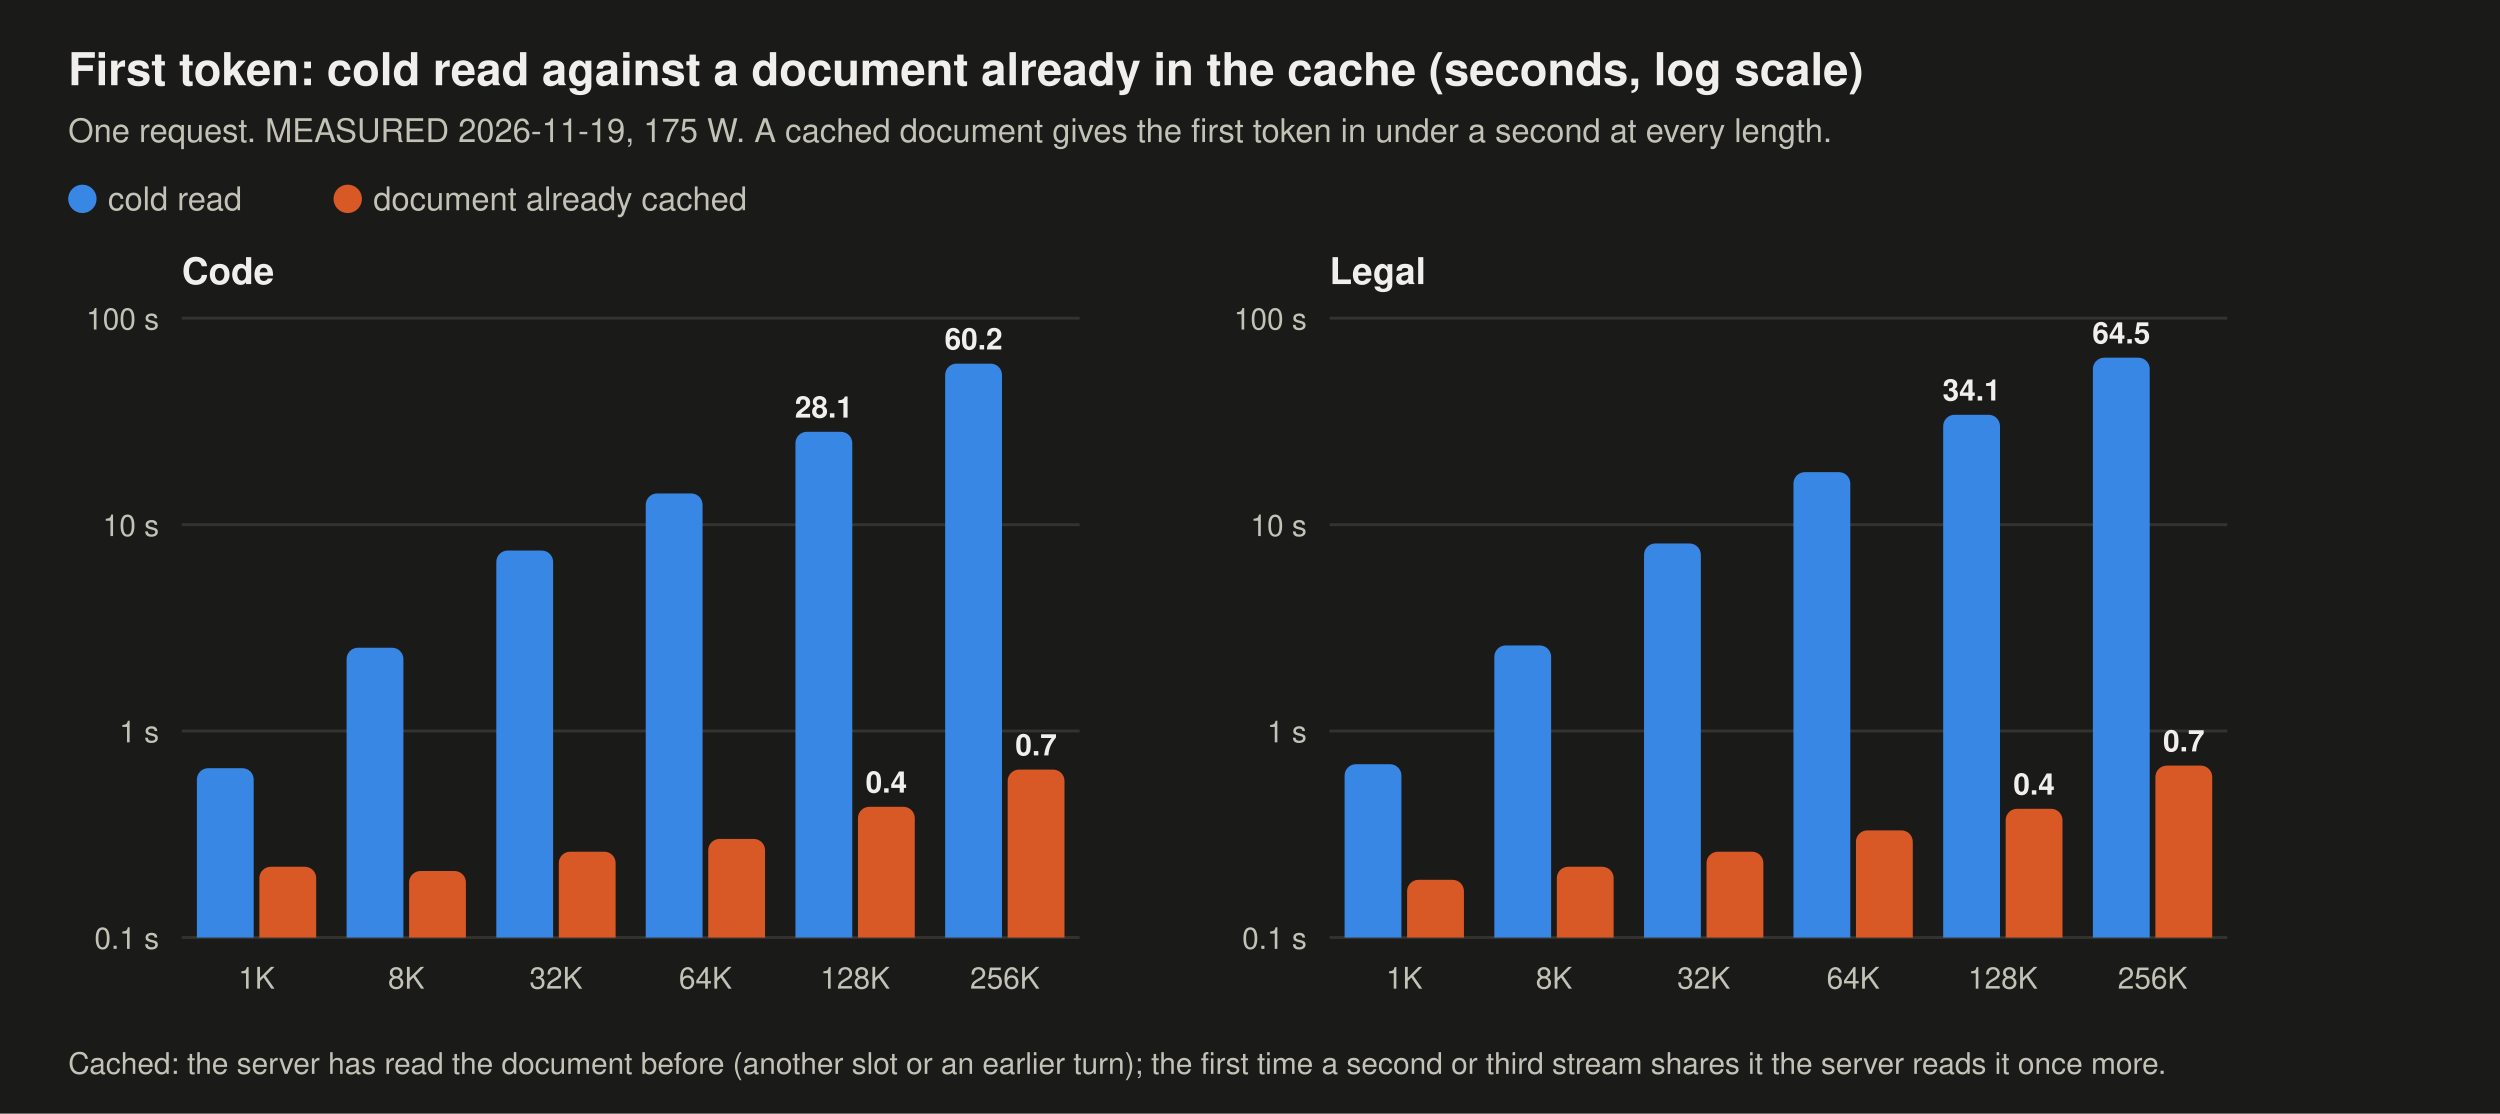
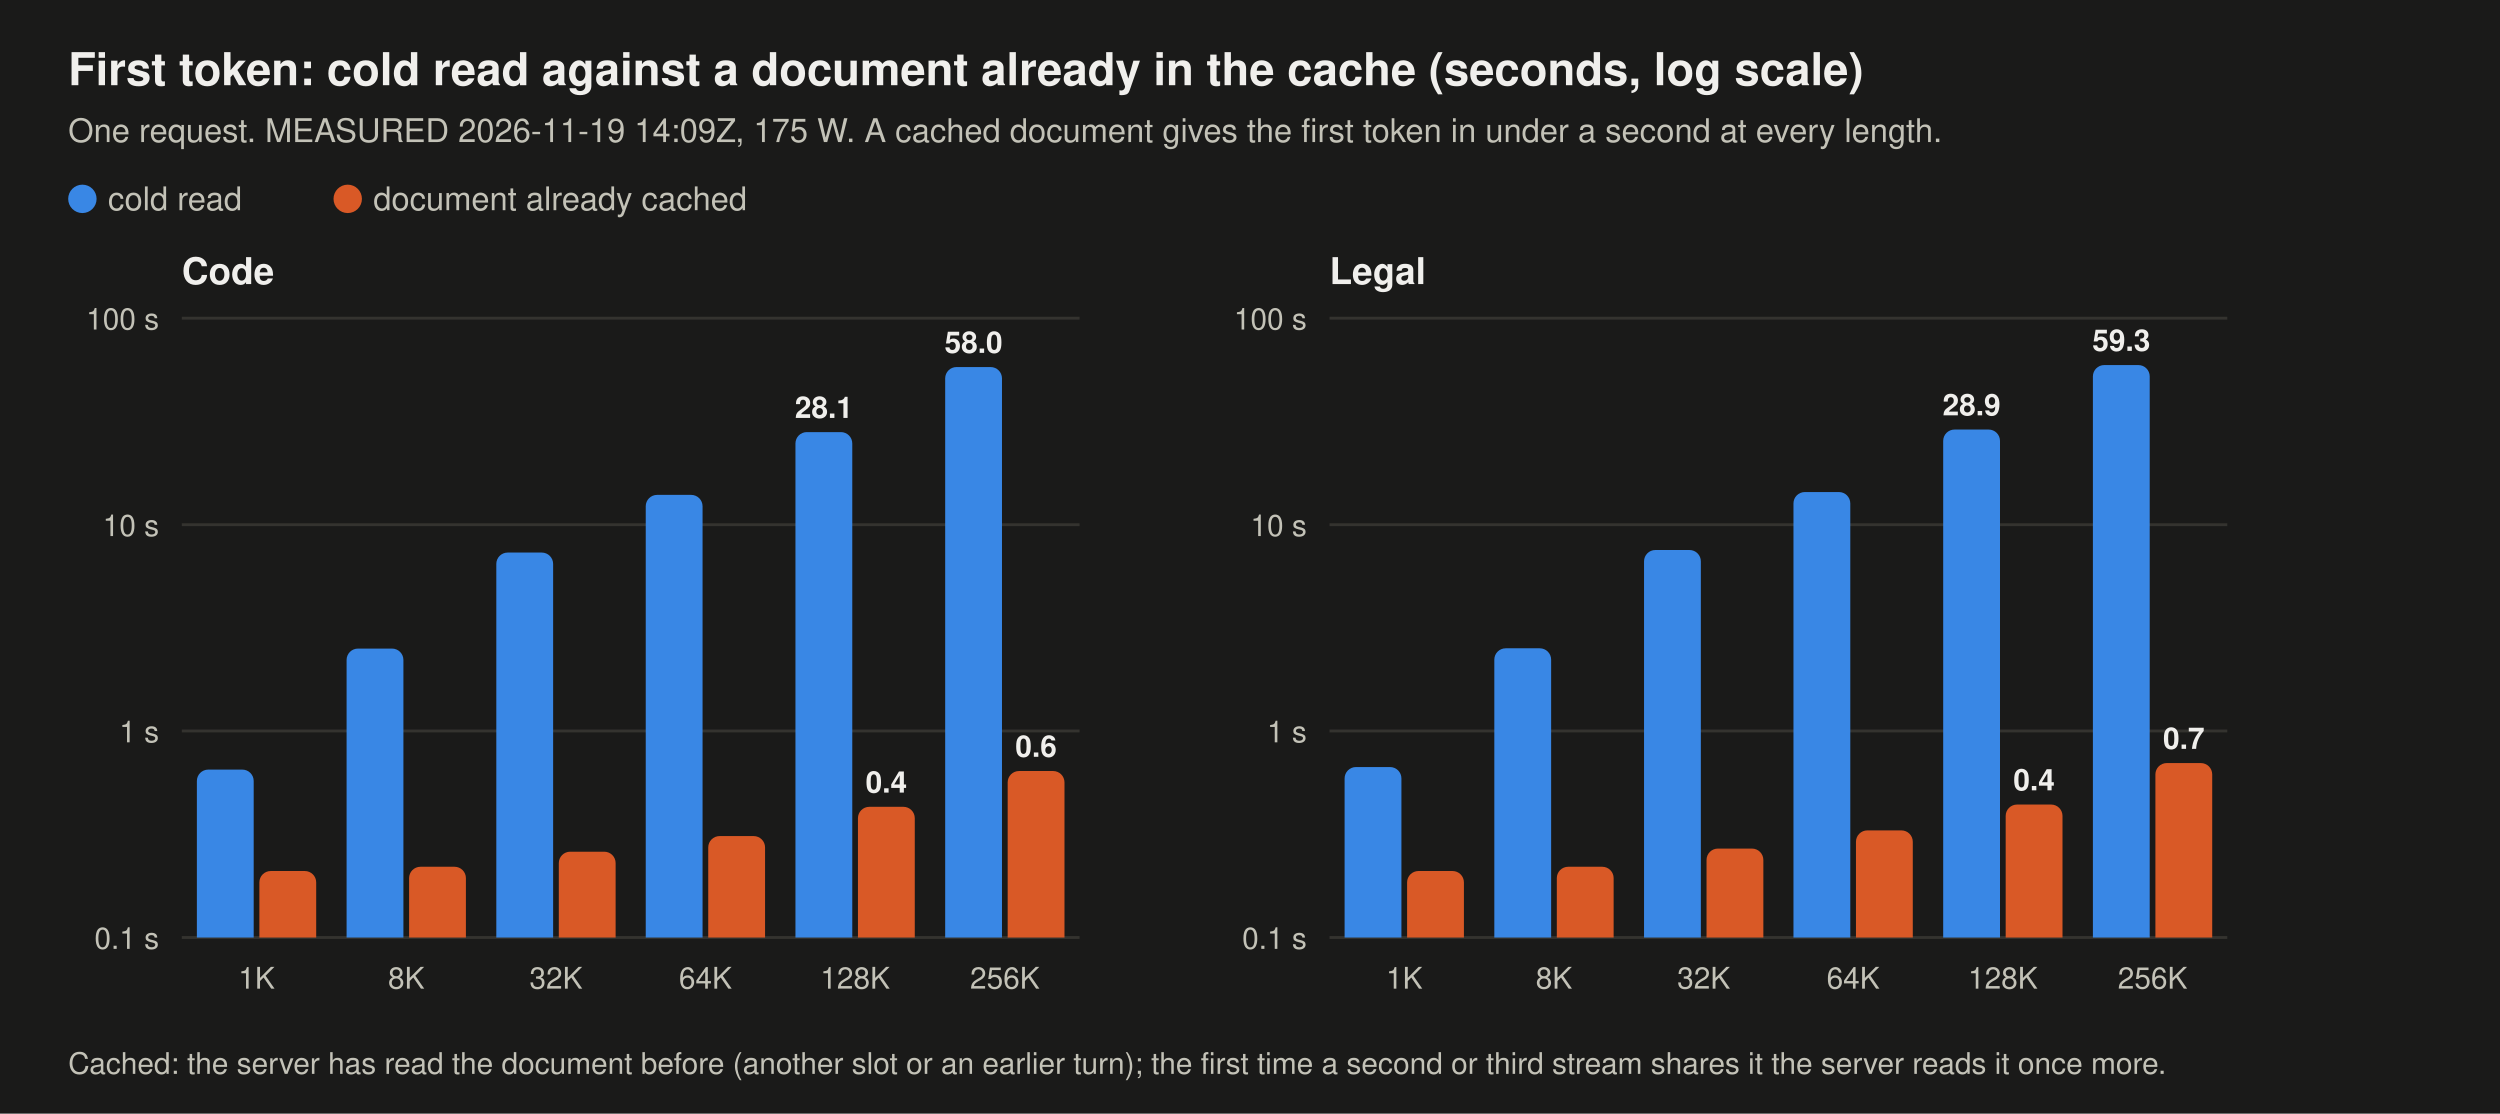
<svg xmlns="http://www.w3.org/2000/svg" width="880" height="392" viewBox="0 0 880 392" role="img" aria-label="First token: cold read against a document already in the cache (seconds, log scale)">
  <rect width="880" height="392" fill="#1a1a19" />
  <text x="24.0" y="30.0" font-family="-apple-system,BlinkMacSystemFont,'Segoe UI',Helvetica,Arial,sans-serif" font-size="16" fill="#f0efec" text-anchor="start" font-weight="600">First token: cold read against a document already in the cache (seconds, log scale)</text>
-   <text x="24.0" y="50.0" font-family="-apple-system,BlinkMacSystemFont,'Segoe UI',Helvetica,Arial,sans-serif" font-size="11.5" fill="#c3c2b7" text-anchor="start" font-weight="normal">One request. MEASURED 2026-11-19, 175 W. A cached document gives the first token in under a second at every length.</text>
+   <text x="24.0" y="50.0" font-family="-apple-system,BlinkMacSystemFont,'Segoe UI',Helvetica,Arial,sans-serif" font-size="11.5" fill="#c3c2b7" text-anchor="start" font-weight="normal">One request. MEASURED 2026-11-19 14:09Z, 175 W. A cached document gives the first token in under a second at every length.</text>
  <circle cx="29" cy="70" r="5" fill="#3987e5" />
  <text x="38.0" y="74.0" font-family="-apple-system,BlinkMacSystemFont,'Segoe UI',Helvetica,Arial,sans-serif" font-size="11.5" fill="#c3c2b7" text-anchor="start" font-weight="normal">cold read</text>
  <circle cx="122.4" cy="70" r="5" fill="#d95926" />
  <text x="131.4" y="74.0" font-family="-apple-system,BlinkMacSystemFont,'Segoe UI',Helvetica,Arial,sans-serif" font-size="11.5" fill="#c3c2b7" text-anchor="start" font-weight="normal">document already cached</text>
  <text x="64.0" y="100.0" font-family="-apple-system,BlinkMacSystemFont,'Segoe UI',Helvetica,Arial,sans-serif" font-size="13" fill="#f0efec" text-anchor="start" font-weight="600">Code</text>
  <line x1="64" x2="380" y1="330.0" y2="330.0" stroke="#34332f" stroke-width="1" />
  <text x="56.0" y="334.0" font-family="-apple-system,BlinkMacSystemFont,'Segoe UI',Helvetica,Arial,sans-serif" font-size="10.5" fill="#c3c2b7" text-anchor="end" font-weight="normal">0.1 s</text>
  <line x1="64" x2="380" y1="257.3" y2="257.3" stroke="#34332f" stroke-width="1" />
  <text x="56.0" y="261.3" font-family="-apple-system,BlinkMacSystemFont,'Segoe UI',Helvetica,Arial,sans-serif" font-size="10.5" fill="#c3c2b7" text-anchor="end" font-weight="normal">1 s</text>
  <line x1="64" x2="380" y1="184.7" y2="184.7" stroke="#34332f" stroke-width="1" />
  <text x="56.0" y="188.7" font-family="-apple-system,BlinkMacSystemFont,'Segoe UI',Helvetica,Arial,sans-serif" font-size="10.5" fill="#c3c2b7" text-anchor="end" font-weight="normal">10 s</text>
  <line x1="64" x2="380" y1="112.0" y2="112.0" stroke="#34332f" stroke-width="1" />
  <text x="56.0" y="116.0" font-family="-apple-system,BlinkMacSystemFont,'Segoe UI',Helvetica,Arial,sans-serif" font-size="10.5" fill="#c3c2b7" text-anchor="end" font-weight="normal">100 s</text>
  <text x="90.3" y="348.0" font-family="-apple-system,BlinkMacSystemFont,'Segoe UI',Helvetica,Arial,sans-serif" font-size="10.5" fill="#c3c2b7" text-anchor="middle" font-weight="normal">1K</text>
-   <path d="M69.3,330 v-55.6 a4,4 0 0 1 4,-4 h12 a4,4 0 0 1 4,4 v55.6 z" fill="#3987e5" />
-   <path d="M91.3,330 v-20.9 a4,4 0 0 1 4,-4 h12 a4,4 0 0 1 4,4 v20.9 z" fill="#d95926" />
+   <path d="M69.3,330 v-55.1 a4,4 0 0 1 4,-4 h12 a4,4 0 0 1 4,4 v55.1 z" fill="#3987e5" />
+   <path d="M91.3,330 v-19.4 a4,4 0 0 1 4,-4 h12 a4,4 0 0 1 4,4 v19.4 z" fill="#d95926" />
  <text x="143.0" y="348.0" font-family="-apple-system,BlinkMacSystemFont,'Segoe UI',Helvetica,Arial,sans-serif" font-size="10.5" fill="#c3c2b7" text-anchor="middle" font-weight="normal">8K</text>
-   <path d="M122.0,330 v-98.0 a4,4 0 0 1 4,-4 h12 a4,4 0 0 1 4,4 v98.0 z" fill="#3987e5" />
-   <path d="M144.0,330 v-19.4 a4,4 0 0 1 4,-4 h12 a4,4 0 0 1 4,4 v19.4 z" fill="#d95926" />
+   <path d="M122.0,330 v-97.7 a4,4 0 0 1 4,-4 h12 a4,4 0 0 1 4,4 v97.7 z" fill="#3987e5" />
+   <path d="M144.0,330 v-20.9 a4,4 0 0 1 4,-4 h12 a4,4 0 0 1 4,4 v20.9 z" fill="#d95926" />
  <text x="195.7" y="348.0" font-family="-apple-system,BlinkMacSystemFont,'Segoe UI',Helvetica,Arial,sans-serif" font-size="10.5" fill="#c3c2b7" text-anchor="middle" font-weight="normal">32K</text>
-   <path d="M174.7,330 v-132.2 a4,4 0 0 1 4,-4 h12 a4,4 0 0 1 4,4 v132.2 z" fill="#3987e5" />
+   <path d="M174.7,330 v-131.5 a4,4 0 0 1 4,-4 h12 a4,4 0 0 1 4,4 v131.5 z" fill="#3987e5" />
  <path d="M196.7,330 v-26.2 a4,4 0 0 1 4,-4 h12 a4,4 0 0 1 4,4 v26.2 z" fill="#d95926" />
  <text x="248.3" y="348.0" font-family="-apple-system,BlinkMacSystemFont,'Segoe UI',Helvetica,Arial,sans-serif" font-size="10.5" fill="#c3c2b7" text-anchor="middle" font-weight="normal">64K</text>
-   <path d="M227.3,330 v-152.3 a4,4 0 0 1 4,-4 h12 a4,4 0 0 1 4,4 v152.3 z" fill="#3987e5" />
-   <path d="M249.3,330 v-30.7 a4,4 0 0 1 4,-4 h12 a4,4 0 0 1 4,4 v30.7 z" fill="#d95926" />
+   <path d="M227.3,330 v-151.8 a4,4 0 0 1 4,-4 h12 a4,4 0 0 1 4,4 v151.8 z" fill="#3987e5" />
+   <path d="M249.3,330 v-31.7 a4,4 0 0 1 4,-4 h12 a4,4 0 0 1 4,4 v31.7 z" fill="#d95926" />
  <text x="301.0" y="348.0" font-family="-apple-system,BlinkMacSystemFont,'Segoe UI',Helvetica,Arial,sans-serif" font-size="10.5" fill="#c3c2b7" text-anchor="middle" font-weight="normal">128K</text>
-   <path d="M280.0,330 v-174.0 a4,4 0 0 1 4,-4 h12 a4,4 0 0 1 4,4 v174.0 z" fill="#3987e5" />
-   <text x="290.0" y="147.0" font-family="-apple-system,BlinkMacSystemFont,'Segoe UI',Helvetica,Arial,sans-serif" font-size="10.5" fill="#f0efec" text-anchor="middle" font-weight="600">28.1</text>
+   <path d="M280.0,330 v-173.9 a4,4 0 0 1 4,-4 h12 a4,4 0 0 1 4,4 v173.9 z" fill="#3987e5" />
+   <text x="290.0" y="147.1" font-family="-apple-system,BlinkMacSystemFont,'Segoe UI',Helvetica,Arial,sans-serif" font-size="10.5" fill="#f0efec" text-anchor="middle" font-weight="600">28.1</text>
  <path d="M302.0,330 v-42.0 a4,4 0 0 1 4,-4 h12 a4,4 0 0 1 4,4 v42.0 z" fill="#d95926" />
  <text x="312.0" y="279.0" font-family="-apple-system,BlinkMacSystemFont,'Segoe UI',Helvetica,Arial,sans-serif" font-size="10.5" fill="#f0efec" text-anchor="middle" font-weight="600">0.4</text>
  <text x="353.7" y="348.0" font-family="-apple-system,BlinkMacSystemFont,'Segoe UI',Helvetica,Arial,sans-serif" font-size="10.5" fill="#c3c2b7" text-anchor="middle" font-weight="normal">256K</text>
-   <path d="M332.7,330 v-198.0 a4,4 0 0 1 4,-4 h12 a4,4 0 0 1 4,4 v198.0 z" fill="#3987e5" />
-   <text x="342.7" y="123.0" font-family="-apple-system,BlinkMacSystemFont,'Segoe UI',Helvetica,Arial,sans-serif" font-size="10.5" fill="#f0efec" text-anchor="middle" font-weight="600">60.2</text>
-   <path d="M354.7,330 v-55.1 a4,4 0 0 1 4,-4 h12 a4,4 0 0 1 4,4 v55.1 z" fill="#d95926" />
-   <text x="364.7" y="265.9" font-family="-apple-system,BlinkMacSystemFont,'Segoe UI',Helvetica,Arial,sans-serif" font-size="10.5" fill="#f0efec" text-anchor="middle" font-weight="600">0.7</text>
+   <path d="M332.7,330 v-196.8 a4,4 0 0 1 4,-4 h12 a4,4 0 0 1 4,4 v196.8 z" fill="#3987e5" />
+   <text x="342.7" y="124.2" font-family="-apple-system,BlinkMacSystemFont,'Segoe UI',Helvetica,Arial,sans-serif" font-size="10.5" fill="#f0efec" text-anchor="middle" font-weight="600">58.0</text>
+   <path d="M354.7,330 v-54.6 a4,4 0 0 1 4,-4 h12 a4,4 0 0 1 4,4 v54.6 z" fill="#d95926" />
+   <text x="364.7" y="266.4" font-family="-apple-system,BlinkMacSystemFont,'Segoe UI',Helvetica,Arial,sans-serif" font-size="10.5" fill="#f0efec" text-anchor="middle" font-weight="600">0.6</text>
  <text x="468.0" y="100.0" font-family="-apple-system,BlinkMacSystemFont,'Segoe UI',Helvetica,Arial,sans-serif" font-size="13" fill="#f0efec" text-anchor="start" font-weight="600">Legal</text>
  <line x1="468" x2="784" y1="330.0" y2="330.0" stroke="#34332f" stroke-width="1" />
  <text x="460.0" y="334.0" font-family="-apple-system,BlinkMacSystemFont,'Segoe UI',Helvetica,Arial,sans-serif" font-size="10.5" fill="#c3c2b7" text-anchor="end" font-weight="normal">0.1 s</text>
  <line x1="468" x2="784" y1="257.3" y2="257.3" stroke="#34332f" stroke-width="1" />
  <text x="460.0" y="261.3" font-family="-apple-system,BlinkMacSystemFont,'Segoe UI',Helvetica,Arial,sans-serif" font-size="10.5" fill="#c3c2b7" text-anchor="end" font-weight="normal">1 s</text>
  <line x1="468" x2="784" y1="184.7" y2="184.7" stroke="#34332f" stroke-width="1" />
  <text x="460.0" y="188.7" font-family="-apple-system,BlinkMacSystemFont,'Segoe UI',Helvetica,Arial,sans-serif" font-size="10.5" fill="#c3c2b7" text-anchor="end" font-weight="normal">10 s</text>
  <line x1="468" x2="784" y1="112.0" y2="112.0" stroke="#34332f" stroke-width="1" />
  <text x="460.0" y="116.0" font-family="-apple-system,BlinkMacSystemFont,'Segoe UI',Helvetica,Arial,sans-serif" font-size="10.5" fill="#c3c2b7" text-anchor="end" font-weight="normal">100 s</text>
  <text x="494.3" y="348.0" font-family="-apple-system,BlinkMacSystemFont,'Segoe UI',Helvetica,Arial,sans-serif" font-size="10.5" fill="#c3c2b7" text-anchor="middle" font-weight="normal">1K</text>
-   <path d="M473.3,330 v-57.0 a4,4 0 0 1 4,-4 h12 a4,4 0 0 1 4,4 v57.0 z" fill="#3987e5" />
-   <path d="M495.3,330 v-16.3 a4,4 0 0 1 4,-4 h12 a4,4 0 0 1 4,4 v16.3 z" fill="#d95926" />
+   <path d="M473.3,330 v-56.0 a4,4 0 0 1 4,-4 h12 a4,4 0 0 1 4,4 v56.0 z" fill="#3987e5" />
+   <path d="M495.3,330 v-19.4 a4,4 0 0 1 4,-4 h12 a4,4 0 0 1 4,4 v19.4 z" fill="#d95926" />
  <text x="547.0" y="348.0" font-family="-apple-system,BlinkMacSystemFont,'Segoe UI',Helvetica,Arial,sans-serif" font-size="10.5" fill="#c3c2b7" text-anchor="middle" font-weight="normal">8K</text>
-   <path d="M526.0,330 v-98.8 a4,4 0 0 1 4,-4 h12 a4,4 0 0 1 4,4 v98.8 z" fill="#3987e5" />
+   <path d="M526.0,330 v-97.8 a4,4 0 0 1 4,-4 h12 a4,4 0 0 1 4,4 v97.8 z" fill="#3987e5" />
  <path d="M548.0,330 v-20.9 a4,4 0 0 1 4,-4 h12 a4,4 0 0 1 4,4 v20.9 z" fill="#d95926" />
  <text x="599.7" y="348.0" font-family="-apple-system,BlinkMacSystemFont,'Segoe UI',Helvetica,Arial,sans-serif" font-size="10.5" fill="#c3c2b7" text-anchor="middle" font-weight="normal">32K</text>
-   <path d="M578.7,330 v-134.7 a4,4 0 0 1 4,-4 h12 a4,4 0 0 1 4,4 v134.7 z" fill="#3987e5" />
-   <path d="M600.7,330 v-26.2 a4,4 0 0 1 4,-4 h12 a4,4 0 0 1 4,4 v26.2 z" fill="#d95926" />
+   <path d="M578.7,330 v-132.4 a4,4 0 0 1 4,-4 h12 a4,4 0 0 1 4,4 v132.4 z" fill="#3987e5" />
+   <path d="M600.7,330 v-27.3 a4,4 0 0 1 4,-4 h12 a4,4 0 0 1 4,4 v27.3 z" fill="#d95926" />
  <text x="652.3" y="348.0" font-family="-apple-system,BlinkMacSystemFont,'Segoe UI',Helvetica,Arial,sans-serif" font-size="10.5" fill="#c3c2b7" text-anchor="middle" font-weight="normal">64K</text>
-   <path d="M631.3,330 v-159.8 a4,4 0 0 1 4,-4 h12 a4,4 0 0 1 4,4 v159.8 z" fill="#3987e5" />
+   <path d="M631.3,330 v-152.8 a4,4 0 0 1 4,-4 h12 a4,4 0 0 1 4,4 v152.8 z" fill="#3987e5" />
  <path d="M653.3,330 v-33.7 a4,4 0 0 1 4,-4 h12 a4,4 0 0 1 4,4 v33.7 z" fill="#d95926" />
  <text x="705.0" y="348.0" font-family="-apple-system,BlinkMacSystemFont,'Segoe UI',Helvetica,Arial,sans-serif" font-size="10.5" fill="#c3c2b7" text-anchor="middle" font-weight="normal">128K</text>
-   <path d="M684.0,330 v-180.0 a4,4 0 0 1 4,-4 h12 a4,4 0 0 1 4,4 v180.0 z" fill="#3987e5" />
-   <text x="694.0" y="141.0" font-family="-apple-system,BlinkMacSystemFont,'Segoe UI',Helvetica,Arial,sans-serif" font-size="10.5" fill="#f0efec" text-anchor="middle" font-weight="600">34.1</text>
-   <path d="M706.0,330 v-41.3 a4,4 0 0 1 4,-4 h12 a4,4 0 0 1 4,4 v41.3 z" fill="#d95926" />
-   <text x="716.0" y="279.7" font-family="-apple-system,BlinkMacSystemFont,'Segoe UI',Helvetica,Arial,sans-serif" font-size="10.5" fill="#f0efec" text-anchor="middle" font-weight="600">0.4</text>
+   <path d="M684.0,330 v-174.8 a4,4 0 0 1 4,-4 h12 a4,4 0 0 1 4,4 v174.8 z" fill="#3987e5" />
+   <text x="694.0" y="146.2" font-family="-apple-system,BlinkMacSystemFont,'Segoe UI',Helvetica,Arial,sans-serif" font-size="10.5" fill="#f0efec" text-anchor="middle" font-weight="600">28.9</text>
+   <path d="M706.0,330 v-42.8 a4,4 0 0 1 4,-4 h12 a4,4 0 0 1 4,4 v42.8 z" fill="#d95926" />
+   <text x="716.0" y="278.2" font-family="-apple-system,BlinkMacSystemFont,'Segoe UI',Helvetica,Arial,sans-serif" font-size="10.5" fill="#f0efec" text-anchor="middle" font-weight="600">0.4</text>
  <text x="757.7" y="348.0" font-family="-apple-system,BlinkMacSystemFont,'Segoe UI',Helvetica,Arial,sans-serif" font-size="10.5" fill="#c3c2b7" text-anchor="middle" font-weight="normal">256K</text>
-   <path d="M736.7,330 v-200.1 a4,4 0 0 1 4,-4 h12 a4,4 0 0 1 4,4 v200.1 z" fill="#3987e5" />
-   <text x="746.7" y="120.9" font-family="-apple-system,BlinkMacSystemFont,'Segoe UI',Helvetica,Arial,sans-serif" font-size="10.5" fill="#f0efec" text-anchor="middle" font-weight="600">64.5</text>
-   <path d="M758.7,330 v-56.5 a4,4 0 0 1 4,-4 h12 a4,4 0 0 1 4,4 v56.5 z" fill="#d95926" />
-   <text x="768.7" y="264.5" font-family="-apple-system,BlinkMacSystemFont,'Segoe UI',Helvetica,Arial,sans-serif" font-size="10.5" fill="#f0efec" text-anchor="middle" font-weight="600">0.7</text>
+   <path d="M736.7,330 v-197.5 a4,4 0 0 1 4,-4 h12 a4,4 0 0 1 4,4 v197.5 z" fill="#3987e5" />
+   <text x="746.7" y="123.5" font-family="-apple-system,BlinkMacSystemFont,'Segoe UI',Helvetica,Arial,sans-serif" font-size="10.5" fill="#f0efec" text-anchor="middle" font-weight="600">59.3</text>
+   <path d="M758.7,330 v-57.4 a4,4 0 0 1 4,-4 h12 a4,4 0 0 1 4,4 v57.4 z" fill="#d95926" />
+   <text x="768.7" y="263.6" font-family="-apple-system,BlinkMacSystemFont,'Segoe UI',Helvetica,Arial,sans-serif" font-size="10.5" fill="#f0efec" text-anchor="middle" font-weight="600">0.7</text>
  <text x="24.0" y="378.0" font-family="-apple-system,BlinkMacSystemFont,'Segoe UI',Helvetica,Arial,sans-serif" font-size="10.5" fill="#c3c2b7" text-anchor="start" font-weight="normal">Cached: the server has read the document before (another slot or an earlier turn); the first time a second or third stream shares it the server reads it once more.</text>
</svg>
